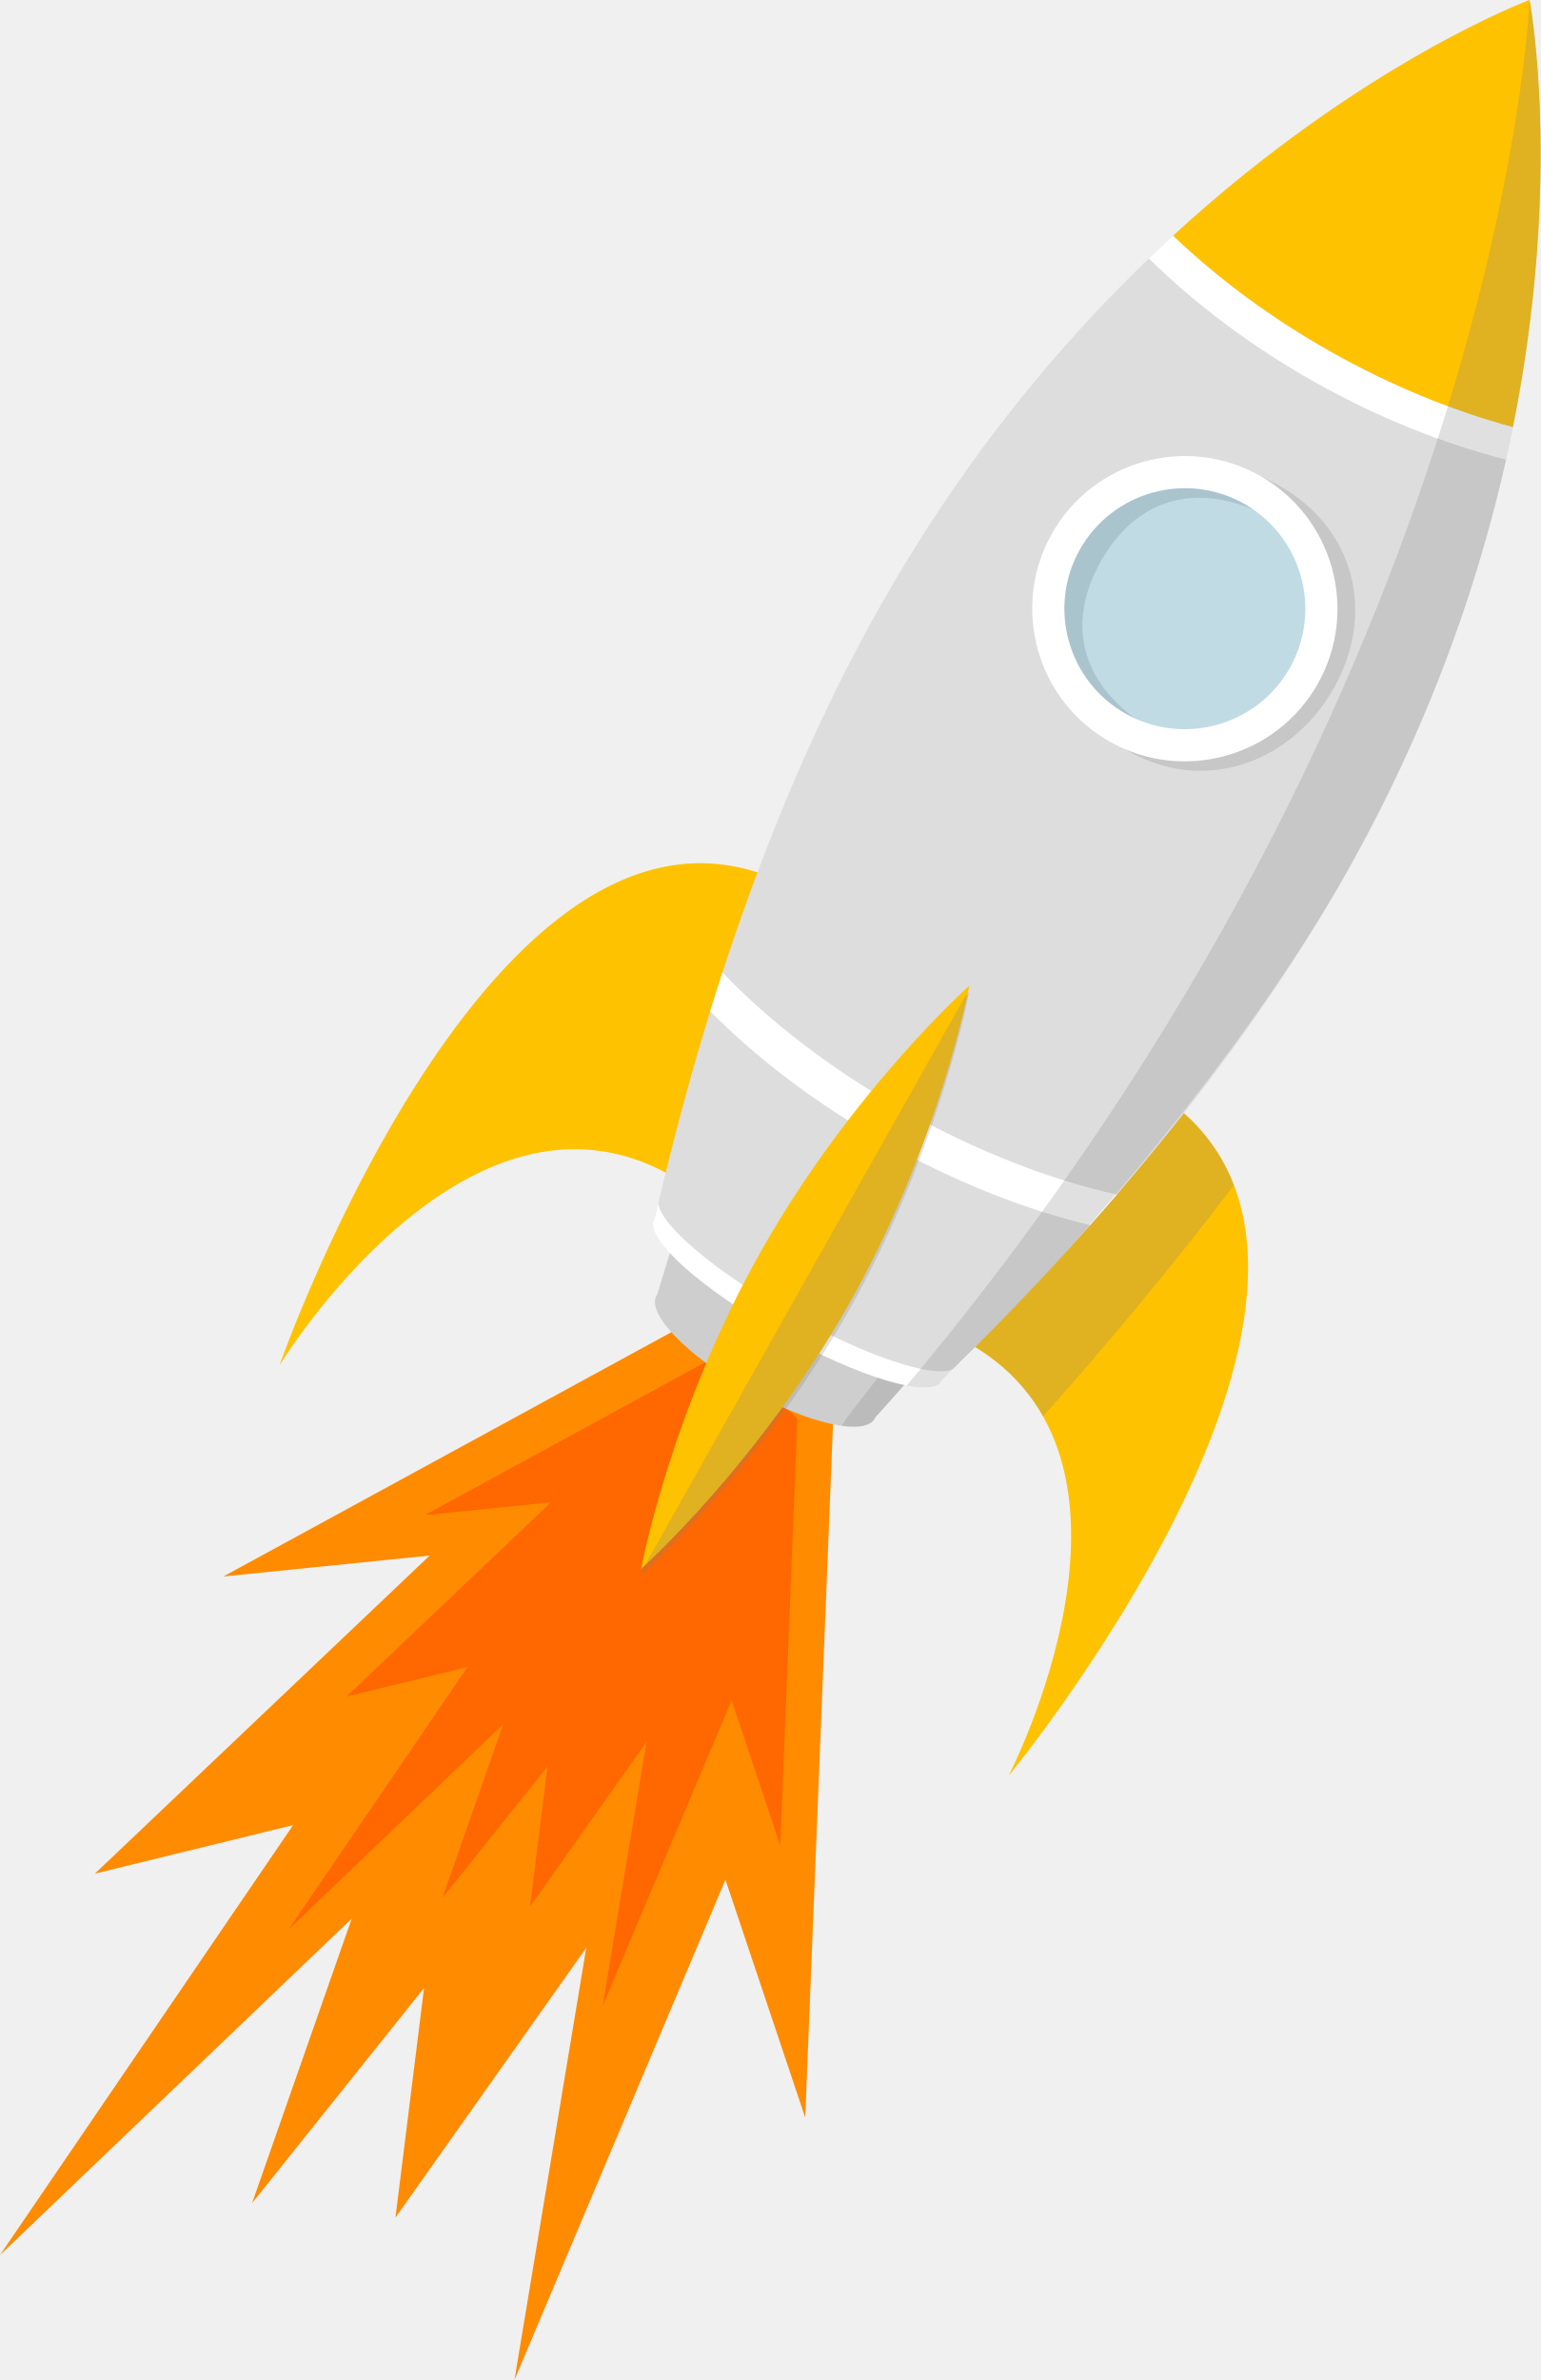
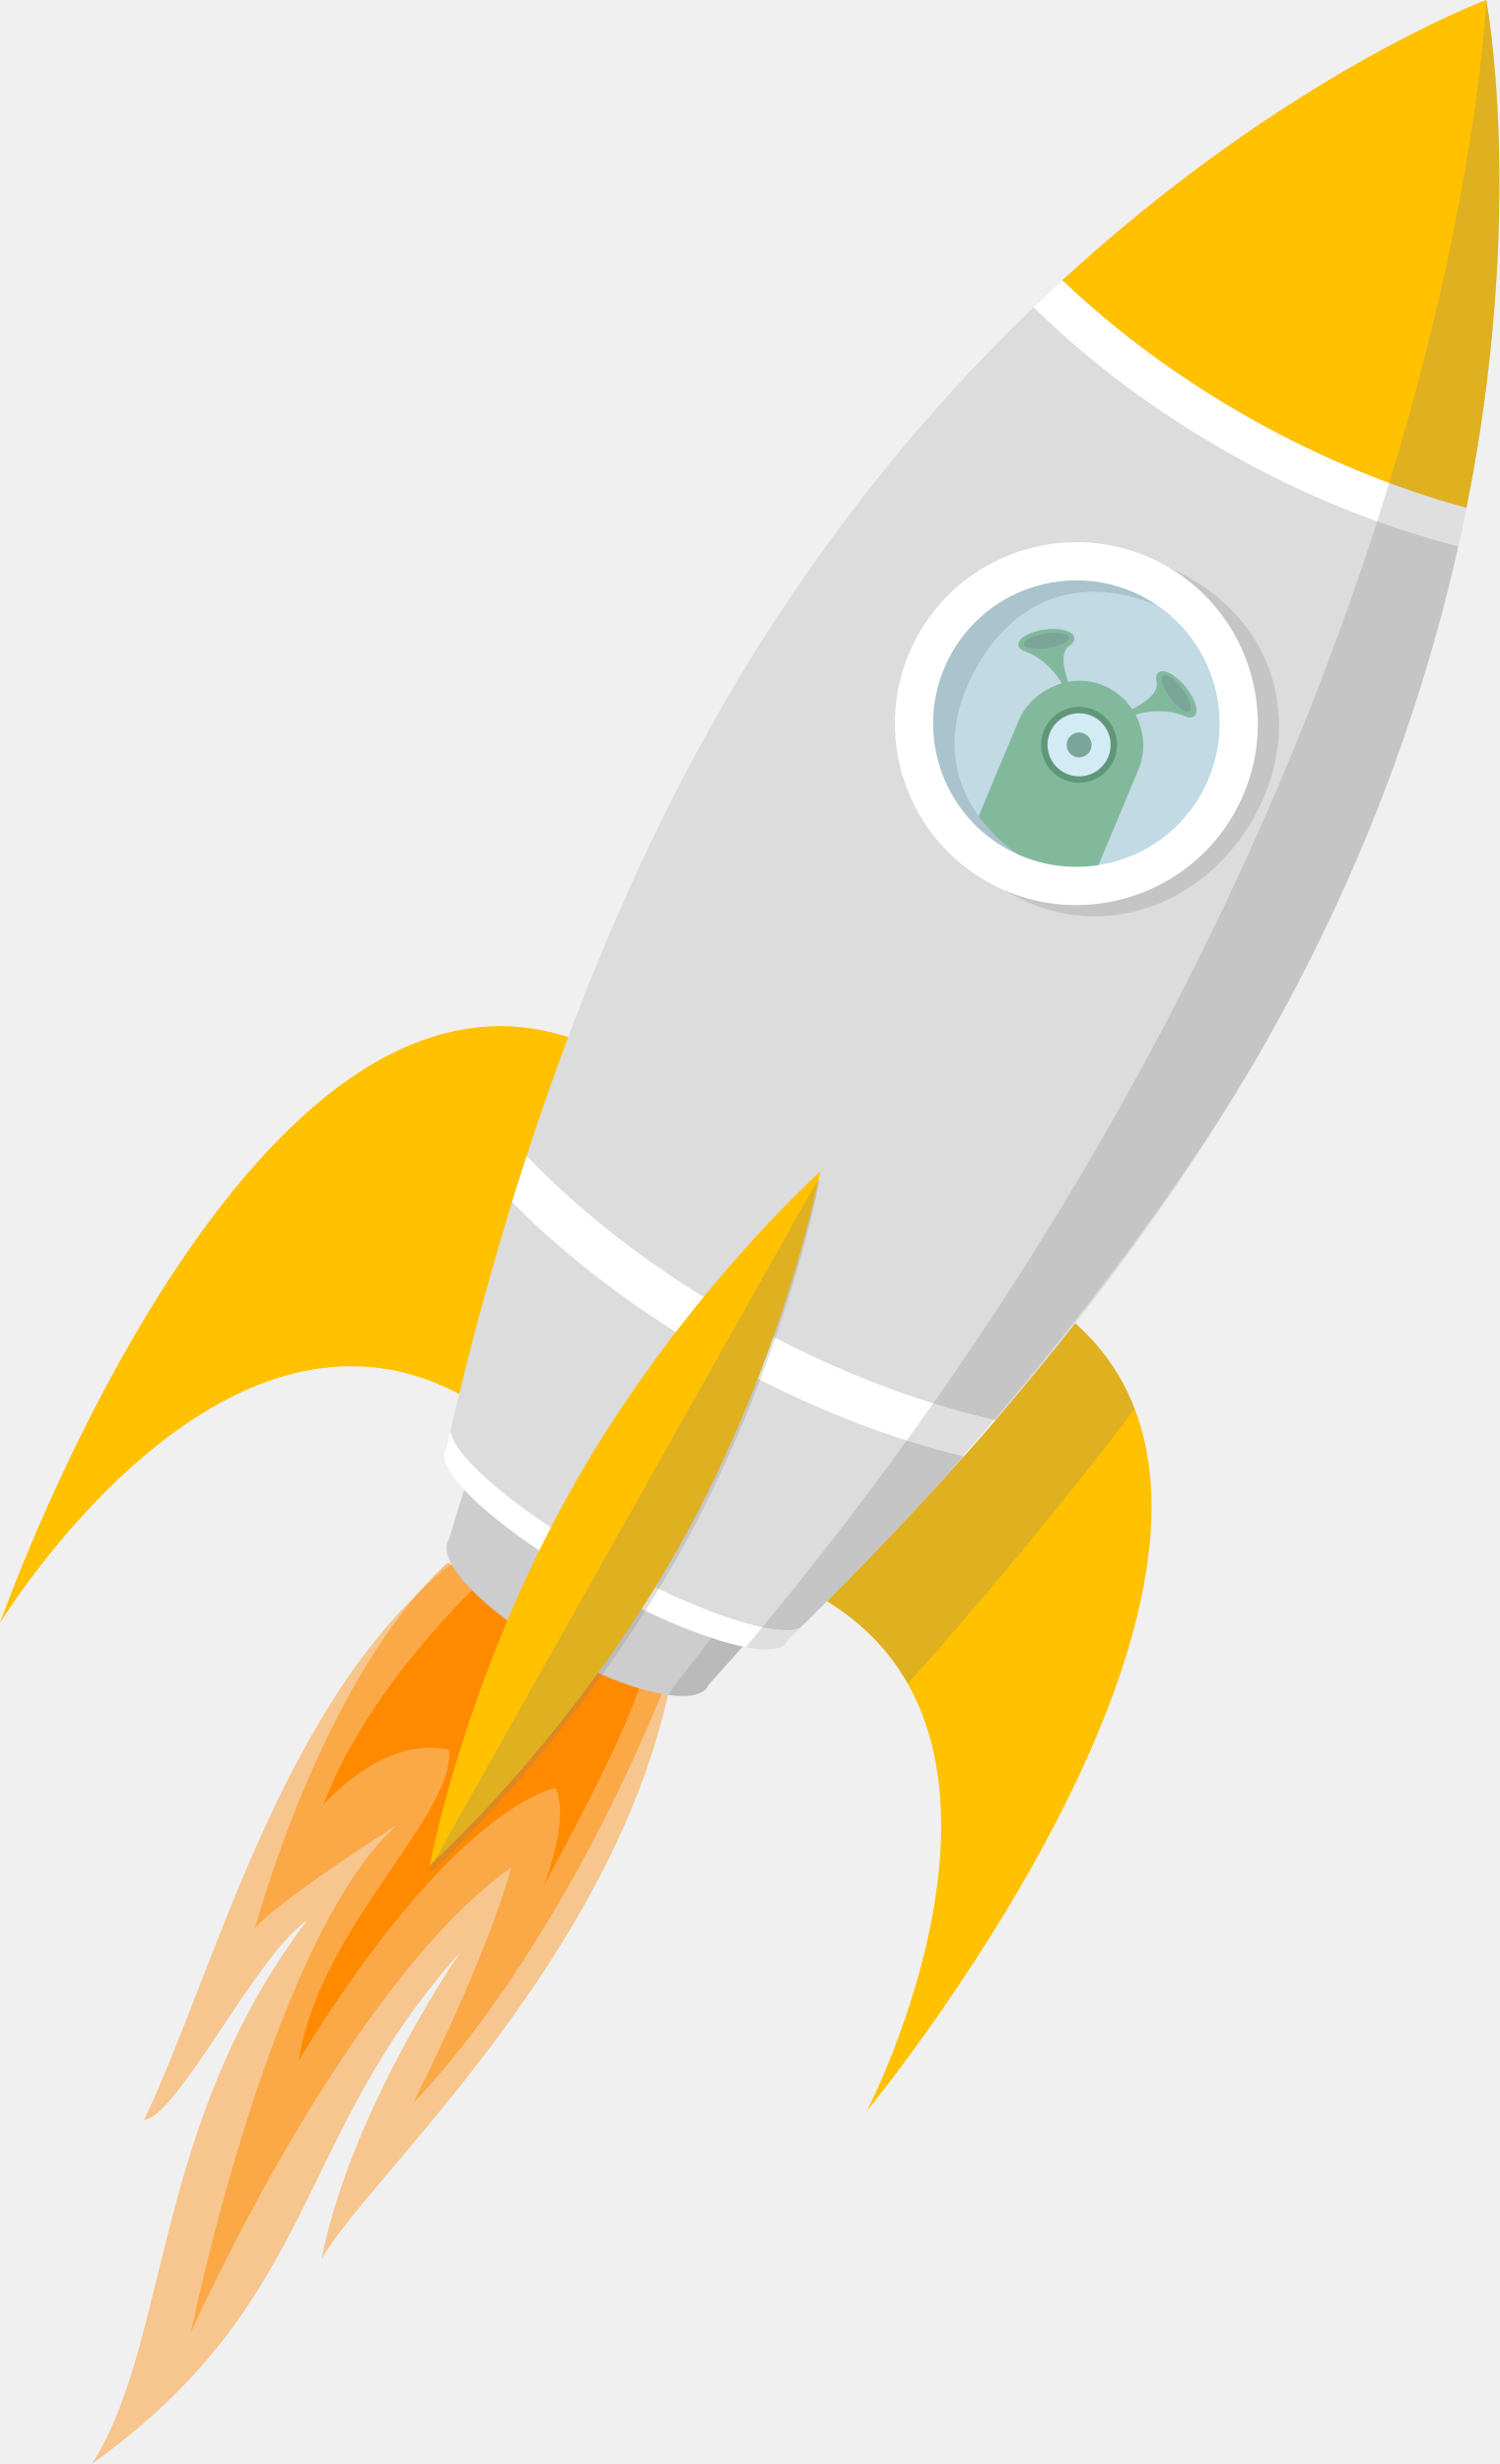
- <svg xmlns="http://www.w3.org/2000/svg" id="Layer_2" viewBox="0 0 312.29 482.35">
+ <svg xmlns="http://www.w3.org/2000/svg" id="Layer_2" viewBox="0 0 255.64 420.07">
  <defs>
-     <style>.cls-1{fill:#fff;}.cls-2{fill:#ffc200;}.cls-3{fill:#ff8b00;}.cls-4{fill:#ff6700;}.cls-5{fill:#cecece;}.cls-6{fill:#ddd;}.cls-7,.cls-8{opacity:.5;}.cls-7,.cls-9{fill:#828282;}.cls-8{fill:#a6d9ed;}.cls-9{opacity:.25;}</style>
+     <style>.cls-1{fill:#fff;}.cls-2{fill:#ffc100;}.cls-3,.cls-4,.cls-5{fill:#ff8a00;}.cls-6{fill:#cdcdcd;}.cls-7{fill:#dcdcdc;}.cls-8{fill:#afafaf;}.cls-9{fill:#1a5606;}.cls-10{fill:#5f9a4e;}.cls-11{fill:#4f7244;}.cls-12{fill:#a5d8ec;}.cls-12,.cls-4{opacity:.5;}.cls-13{fill:#818181;opacity:.25;}.cls-5{opacity:.41;}</style>
  </defs>
  <g id="content">
    <g>
      <g>
-         <polygon class="cls-3" points="145.38 264.93 45.28 319.5 87.1 315.26 19.23 379.73 59.42 369.89 0 457.02 71.3 388.83 51.1 446.5 85.96 402.9 80.16 449.44 118.84 394.75 104.28 482.35 147.05 380.95 163.22 429.15 168.9 287.5 145.38 264.93" />
-         <polygon class="cls-4" points="147.26 273.74 86.14 307.06 111.68 304.47 70.23 343.84 94.78 337.84 58.49 391.04 102.03 349.4 89.69 384.61 110.98 357.99 107.44 386.41 131.06 353.01 122.17 406.51 148.29 344.59 158.16 374.02 161.63 287.52 147.26 273.74" />
+         <path class="cls-5" d="m114.24,287.37c-9.95,47.47-51.97,84.29-59.44,97.82,5.03-25.47,23.61-52.29,23.61-52.29-28.61,31.87-23.83,59.23-62.75,87.17,13.34-20.88,10.27-57.88,36.73-92.71-8.64,5.82-22.19,33.65-27.84,34.06,12.06-25.12,23.39-71.83,52.29-94.71" />
+         <path class="cls-4" d="m113.54,286.99c-19.86,49.06-43.11,71.53-43.11,71.53,0,0,12.21-23.86,16.76-40.18-28.35,20.13-54.63,79.29-54.63,79.29,0,0,13.57-67.13,35.13-86.53-22.44,14.45-24.23,17.69-24.23,17.69,0,0,11.45-42.87,32.85-62.37l37.23,20.56Z" />
+         <path class="cls-3" d="m109.65,284.83c-.48,6.8-16.91,36.56-16.91,36.56,0,0,4.59-11.59,1.93-16.59-8.53,2.35-24.42,14.76-43.73,46.47,3.53-22.77,26.68-41.76,25.62-52.94-11.19-2.65-21.43,9.35-21.43,9.35,7.69-20.47,26.93-38.09,26.93-38.09" />
      </g>
      <g>
-         <path class="cls-2" d="m161.95,180.52c-59.82-33.68-105.29,96.17-105.29,96.17,0,0,37.67-61.92,79.28-38.49l26.01-57.69Z" />
-         <path class="cls-2" d="m232.06,220c59.82,33.68-27.62,139.9-27.62,139.9,0,0,33.4-64.32-8.21-87.75l35.83-52.15Z" />
-         <path class="cls-9" d="m250.13,240.21c-3.07-8.03-8.8-14.99-18.07-20.21l-35.83,52.15c7.05,3.97,11.94,9.11,15.21,14.91,12.86-14.43,25.99-30.14,38.69-46.86Z" />
-         <path class="cls-6" d="m273.05,176.66C325.97,82.68,310.05,0,310.05,0c0,0-78.95,29.27-131.86,123.25-22.44,39.86-36.59,84.96-45.45,123.69-.05.07-.1.13-.15.2-2.05,3.64,9.32,13.92,25.39,22.97,16.07,9.05,30.76,13.43,32.81,9.79.04-.07.07-.15.1-.23,28.52-27.66,59.73-63.15,82.18-103.01Z" />
-         <path class="cls-5" d="m184.74,279.05c-6.52-1.7-15.77-5.64-25.53-11.13s-17.93-11.36-22.76-16.06c-1.12,3.56-2.2,7.08-3.24,10.53-.05.07-.1.13-.14.21-2.05,3.64,6.2,12.16,18.41,19.04,12.22,6.88,23.78,9.51,25.83,5.87.04-.07.07-.15.1-.23,2.42-2.68,4.86-5.43,7.33-8.23Z" />
-         <path class="cls-9" d="m184.74,279.05c-1.63-.42-3.44-.99-5.38-1.69-2.67,3.49-5.32,6.93-7.94,10.3-.05.11-.1.23-.17.34-.19.34-.42.66-.69.96,3.45.48,5.91.05,6.75-1.45.04-.07.07-.15.1-.23,2.42-2.68,4.86-5.43,7.33-8.23Z" />
-         <path class="cls-1" d="m160.14,266.27c-15.1-8.5-26.24-17.96-26.7-22.37-.24,1.02-.47,2.03-.71,3.04-.05.07-.1.13-.15.2-2.05,3.64,9.32,13.92,25.39,22.97,16.07,9.05,30.76,13.43,32.81,9.79.04-.07.07-.15.1-.23.74-.72,1.49-1.45,2.24-2.18-4.01,1.9-17.88-2.73-32.98-11.23Z" />
-         <path class="cls-7" d="m223.14,113.78c7.1-12.61,18.92-15.96,31.85-10.1-.67-.46,2.32-2.43,1.6-2.84-13.33-7.5-33.76-4.78-41.26,8.55-7.5,13.33.77,32.21,14.09,39.71.72.4.86-3.17,1.6-2.84-11.72-8.02-14.98-19.87-7.88-32.48Z" />
-         <circle class="cls-8" cx="239.46" cy="122.96" r="27.69" />
-         <path class="cls-9" d="m259.21,98.36c-7.55-4.25-15.98-5.3-23.64-3.6,5.63-.46,11.46.69,16.76,3.68,14.11,7.94,19.11,25.82,11.16,39.93-7.31,12.98-23.01,18.24-36.46,12.82.59.38,1.19.76,1.82,1.11,15.67,8.82,33.17,2,41.55-12.89,8.38-14.89,4.49-32.21-11.19-41.04Z" />
-         <path class="cls-1" d="m224.99,150.33c-14.87-8.37-20.15-27.28-11.78-42.15,8.37-14.87,27.28-20.15,42.15-11.78s20.15,27.28,11.78,42.15c-8.37,14.87-27.28,20.15-42.15,11.78Zm27.17-48.25c-11.74-6.61-26.67-2.44-33.27,9.3-6.61,11.74-2.44,26.67,9.3,33.27,11.74,6.61,26.67,2.44,33.27-9.3,6.61-11.74,2.44-26.67-9.3-33.27Z" />
-         <path class="cls-2" d="m269.86,71.37c12.18,6.85,24.64,11.91,36.81,15.21C316.9,35.58,310.05,0,310.05,0c0,0-33.97,12.59-72.28,47.79,9.13,8.7,19.92,16.73,32.1,23.58Z" />
+         <path class="cls-2" d="m105.29,180.52C45.47,146.84,0,276.7,0,276.7c0,0,37.67-61.92,79.28-38.49l26.01-57.69Z" />
+         <path class="cls-2" d="m175.4,220c59.82,33.68-27.62,139.9-27.62,139.9,0,0,33.4-64.32-8.21-87.75l35.83-52.15Z" />
+         <path class="cls-13" d="m193.47,240.21c-3.07-8.03-8.8-14.99-18.07-20.21l-35.83,52.15c7.05,3.97,11.94,9.11,15.21,14.91,12.86-14.43,25.99-30.14,38.69-46.86Z" />
+         <path class="cls-7" d="m216.4,176.66C269.31,82.68,253.39,0,253.39,0c0,0-78.95,29.27-131.86,123.25-22.44,39.86-36.59,84.96-45.45,123.69-.05.07-.1.13-.15.2-2.05,3.64,9.32,13.92,25.39,22.97,16.07,9.05,30.76,13.43,32.81,9.79.04-.07.07-.15.1-.23,28.52-27.66,59.73-63.15,82.18-103.01Z" />
+         <path class="cls-6" d="m128.09,279.05c-6.52-1.7-15.77-5.64-25.53-11.13-9.76-5.5-17.93-11.36-22.76-16.06-1.12,3.56-2.2,7.08-3.24,10.53-.05.07-.1.13-.14.21-2.05,3.64,6.2,12.16,18.41,19.04,12.22,6.88,23.78,9.51,25.83,5.87.04-.07.07-.15.1-.23,2.42-2.68,4.86-5.43,7.33-8.23Z" />
        <g>
-           <path class="cls-1" d="m310.05,0s-.02,0-.05.02c.03-.01.05-.02.05-.02Z" />
-           <path class="cls-1" d="m310.22,1s0,0,0,.01c0,0,0,0,0-.01Z" />
-           <path class="cls-1" d="m310.05,0s0,.02,0,.05c0-.03,0-.05,0-.05Z" />
-           <path class="cls-1" d="m310.09.25h0s0,0,0,0Z" />
-           <path class="cls-1" d="m309.93.04s0,0,0,0c0,0,0,0,0,0Z" />
-           <path class="cls-1" d="m309.81.09h0s0,0,0,0Z" />
-           <path class="cls-1" d="m309.09.37s0,0,.01,0c0,0,0,0-.01,0Z" />
-           <path class="cls-1" d="m310.07.11s0,0,0,0c0,0,0,0,0,0Z" />
-           <path class="cls-1" d="m306.67,86.58c-12.17-3.3-24.63-8.36-36.8-15.21-12.17-6.85-22.96-14.88-32.09-23.58-1.63,1.49-3.26,3.02-4.9,4.6,9.44,9.25,20.74,17.79,33.59,25.02,12.84,7.23,26.01,12.47,38.81,15.74.5-2.22.96-4.41,1.39-6.57Z" />
+           <g>
+             <g>
+               <path class="cls-10" d="m182.17,110.2c.69-.45,1.07-.98,1-1.49-.15-1.11-2.4-1.74-5.04-1.39-2.63.35-4.65,1.53-4.5,2.65.07.55.67.99,1.57,1.24,6.45,2.9,7.07,9.29,7.94,8.9.91-.4-3.62-7.47-.98-9.91Z" />
+               <path class="cls-10" d="m197.22,116.42c-.19-.8-.11-1.45.29-1.77.87-.71,2.94.38,4.62,2.44s2.34,4.3,1.47,5.01c-.43.35-1.16.26-1.99-.17-6.69-2.3-11.51,1.92-11.88,1.04-.39-.92,7.76-2.97,7.5-6.55Z" />
+             </g>
+             <ellipse class="cls-11" cx="178.45" cy="109.23" rx="3.9" ry="1.24" transform="translate(-14.4 28.1) rotate(-8.65)" />
+             <ellipse class="cls-11" cx="200.55" cy="118.2" rx="1.27" ry="3.77" transform="translate(-30.87 143.42) rotate(-36.73)" />
+           </g>
+           <path class="cls-10" d="m173.64,122.92l-8.46,20.23,20.36,8.51,8.52-20.37c2.5-5.98-.69-12.93-7.1-14.83-5.21-1.54-11.23,1.44-13.32,6.45Z" />
+           <g>
+             <circle class="cls-1" cx="183.94" cy="126.89" r="5.94" transform="translate(-4.08 247.65) rotate(-67.31)" />
+             <path class="cls-9" d="m181.48,132.95c-3.29-1.38-4.85-5.18-3.48-8.47s5.18-4.85,8.47-3.48,4.85,5.18,3.48,8.47-5.18,4.85-8.47,3.48Zm4.57-10.94c-2.74-1.14-5.9.15-7.04,2.89s.15,5.89,2.89,7.04,5.9-.15,7.04-2.89-.15-5.89-2.89-7.04Z" />
+             <circle class="cls-11" cx="183.99" cy="127" r="2.12" transform="translate(-4.16 247.76) rotate(-67.31)" />
+           </g>
        </g>
-         <path class="cls-1" d="m146.44,197.08c-.85,2.62-1.68,5.24-2.49,7.85,9.41,9.54,21.55,18.81,35.65,26.75,14.1,7.94,28.33,13.51,41.36,16.61,1.81-2.04,3.62-4.11,5.42-6.2-13.49-3.01-28.35-8.71-43.07-17-14.72-8.29-27.3-18.03-36.88-28.01Z" />
-         <path class="cls-9" d="m183.81,280.8c3.69.7,6.21.46,6.97-.9.04-.07.07-.15.1-.23,7.96-7.73,16.14-16.06,24.28-24.94,21.31-23.9,43.11-51.8,57.9-78.07C325.97,82.68,310.05,0,310.05,0c0,0-5.3,136.46-126.24,280.8Z" />
-         <path class="cls-2" d="m172.28,263.96c-18.38,32.64-42.33,54-42.33,54,0,0,5.84-31.56,24.21-64.2,18.38-32.64,42.33-54,42.33-54,0,0-5.84,31.56-24.21,64.2Z" />
-         <path class="cls-9" d="m195.68,201.85l-65.6,116.52c-.13.65-.2.99-.2.99,0,0,23.96-21.36,42.33-54,18.38-32.64,24.21-64.2,24.21-64.2,0,0-.26.23-.75.68Z" />
+         <path class="cls-13" d="m128.09,279.05c-1.63-.42-3.44-.99-5.38-1.69-2.67,3.49-5.32,6.93-7.94,10.3-.05.11-.1.23-.17.34-.19.34-.42.66-.69.96,3.45.48,5.91.05,6.75-1.45.04-.07.07-.15.1-.23,2.42-2.68,4.86-5.43,7.33-8.23Z" />
+         <path class="cls-1" d="m103.48,266.27c-15.1-8.5-26.24-17.96-26.7-22.37-.24,1.02-.47,2.03-.71,3.04-.05.07-.1.13-.15.2-2.05,3.64,9.32,13.92,25.39,22.97,16.07,9.05,30.76,13.43,32.81,9.79.04-.07.07-.15.1-.23.74-.72,1.49-1.45,2.24-2.18-4.01,1.9-17.88-2.73-32.98-11.23Z" />
+         <path class="cls-8" d="m166.48,113.78c7.1-12.61,18.92-15.96,31.85-10.1-.67-.46,2.32-2.43,1.6-2.84-13.33-7.5-33.76-4.78-41.26,8.55-7.5,13.33.77,32.21,14.09,39.71.72.4.86-3.17,1.6-2.84-11.72-8.02-14.98-19.87-7.88-32.48Z" />
+         <circle class="cls-12" cx="185.8" cy="122.96" r="27.69" />
+         <path class="cls-13" d="m202.56,98.36c-7.55-4.25-15.98-5.3-23.64-3.6,5.63-.46,11.46.69,16.76,3.68,14.11,7.94,19.11,25.82,11.16,39.93-7.31,12.98-23.01,18.24-36.46,12.82.59.38,1.19.76,1.82,1.11,15.67,8.82,33.17,2,41.55-12.89,8.38-14.89,4.49-32.21-11.19-41.04Z" />
+         <path class="cls-1" d="m168.33,150.33c-14.87-8.37-20.15-27.28-11.78-42.15s27.28-20.15,42.15-11.78c14.87,8.37,20.15,27.28,11.78,42.15-8.37,14.87-27.28,20.15-42.15,11.78Zm27.17-48.25c-11.74-6.61-26.67-2.44-33.27,9.3-6.61,11.74-2.44,26.67,9.3,33.27s26.67,2.44,33.27-9.3c6.61-11.74,2.44-26.67-9.3-33.27Z" />
+         <path class="cls-2" d="m213.21,71.37c12.18,6.85,24.64,11.91,36.81,15.21C260.24,35.58,253.39,0,253.39,0c0,0-33.97,12.59-72.28,47.79,9.13,8.7,19.92,16.73,32.1,23.58Z" />
+         <g>
+           <path class="cls-1" d="m253.39,0s-.02,0-.05.02c.03-.01.05-.02.05-.02Z" />
+           <path class="cls-1" d="m253.56,1s0,0,0,.01c0,0,0,0,0-.01Z" />
+           <path class="cls-1" d="m253.39,0s0,.02,0,.05c0-.03,0-.05,0-.05Z" />
+           <path class="cls-1" d="m253.44.25h0s0,0,0,0Z" />
+           <path class="cls-1" d="m253.28.04s0,0,0,0c0,0,0,0,0,0Z" />
+           <path class="cls-1" d="m253.15.09h0s0,0,0,0Z" />
+           <path class="cls-1" d="m252.44.37s0,0,.01,0c0,0,0,0-.01,0Z" />
+           <path class="cls-1" d="m253.41.11s0,0,0,0c0,0,0,0,0,0Z" />
+           <path class="cls-1" d="m250.01,86.58c-12.17-3.3-24.63-8.36-36.8-15.21-12.17-6.85-22.96-14.88-32.09-23.58-1.63,1.49-3.26,3.02-4.9,4.6,9.44,9.25,20.74,17.79,33.59,25.02,12.84,7.23,26.01,12.47,38.81,15.74.5-2.22.96-4.41,1.39-6.57Z" />
+         </g>
+         <path class="cls-1" d="m89.79,197.08c-.85,2.62-1.68,5.24-2.49,7.85,9.41,9.54,21.55,18.81,35.65,26.75,14.1,7.94,28.33,13.51,41.36,16.61,1.81-2.04,3.62-4.11,5.42-6.2-13.49-3.01-28.35-8.71-43.07-17-14.72-8.29-27.3-18.03-36.88-28.01Z" />
+         <path class="cls-13" d="m127.15,280.8c3.69.7,6.21.46,6.97-.9.04-.07.07-.15.1-.23,7.96-7.73,16.14-16.06,24.28-24.94,21.31-23.9,43.11-51.8,57.9-78.07C269.31,82.68,253.39,0,253.39,0c0,0-5.3,136.46-126.24,280.8Z" />
+         <path class="cls-2" d="m115.62,263.96c-18.38,32.64-42.33,54-42.33,54,0,0,5.84-31.56,24.21-64.2,18.38-32.64,42.33-54,42.33-54,0,0-5.84,31.56-24.21,64.2Z" />
+         <path class="cls-13" d="m139.02,201.85l-65.6,116.52c-.13.65-.2.99-.2.99,0,0,23.96-21.36,42.33-54,18.38-32.64,24.21-64.2,24.21-64.2,0,0-.26.23-.75.68Z" />
      </g>
    </g>
  </g>
</svg>
